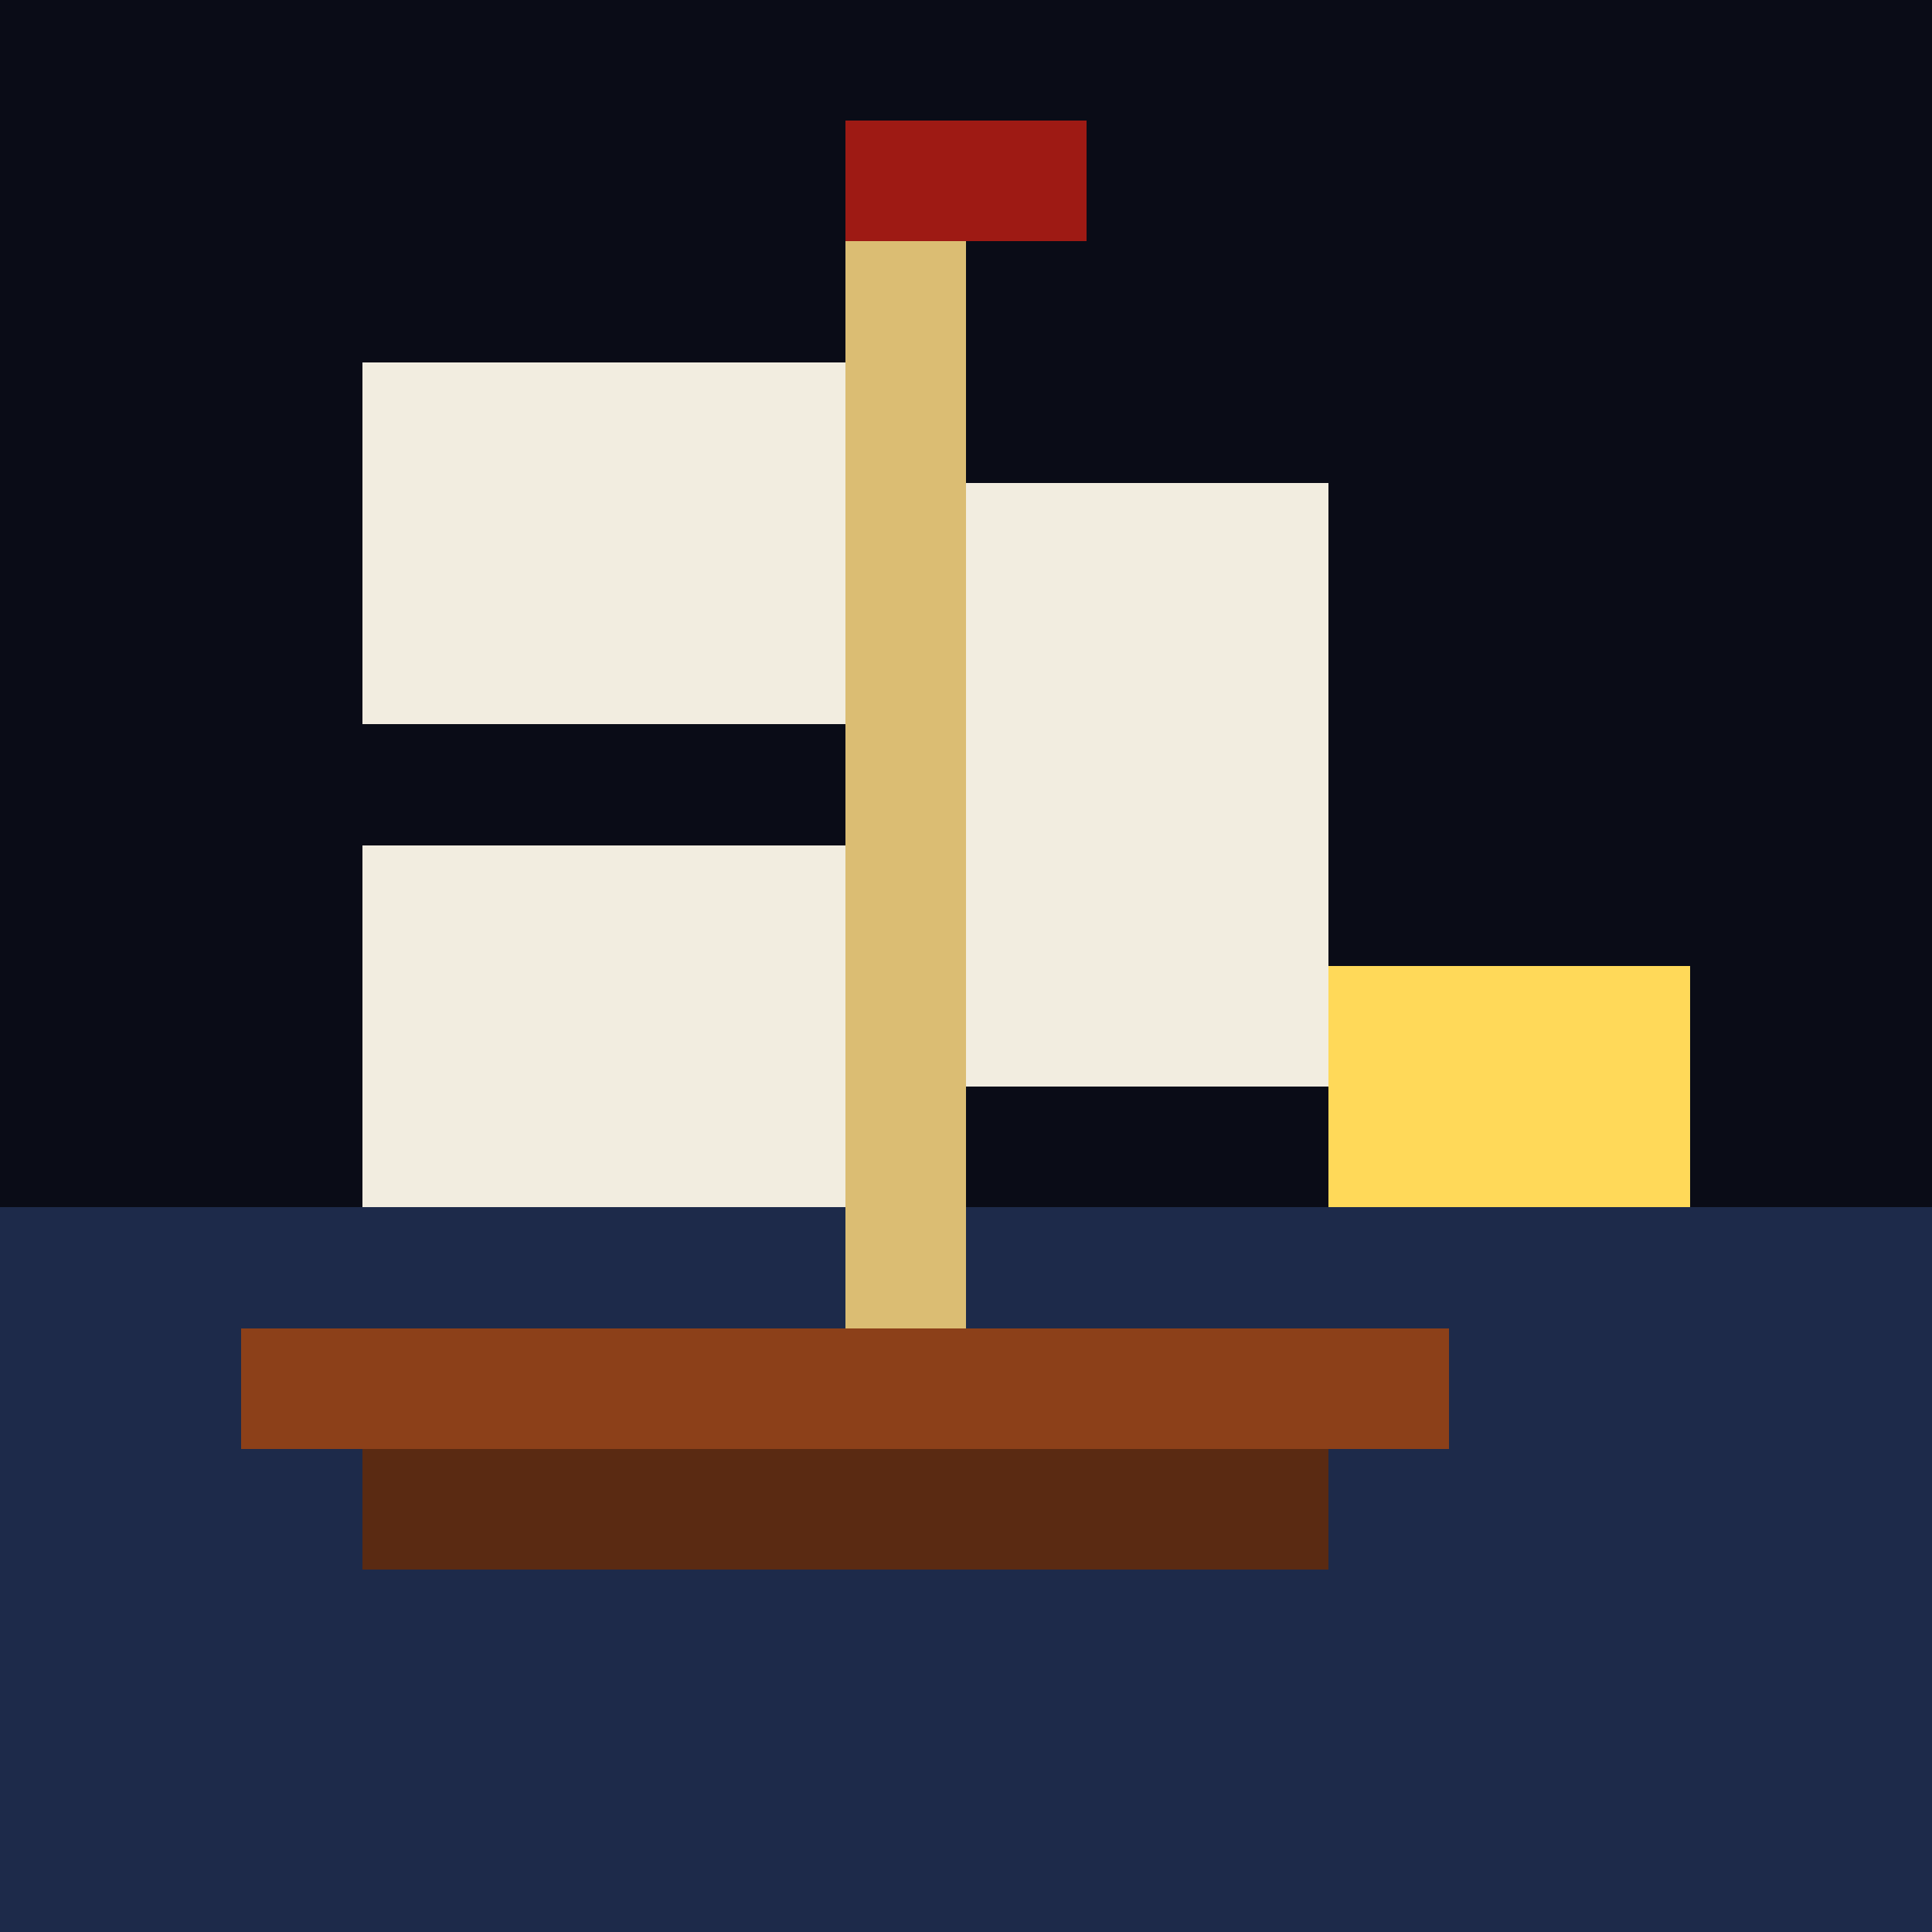
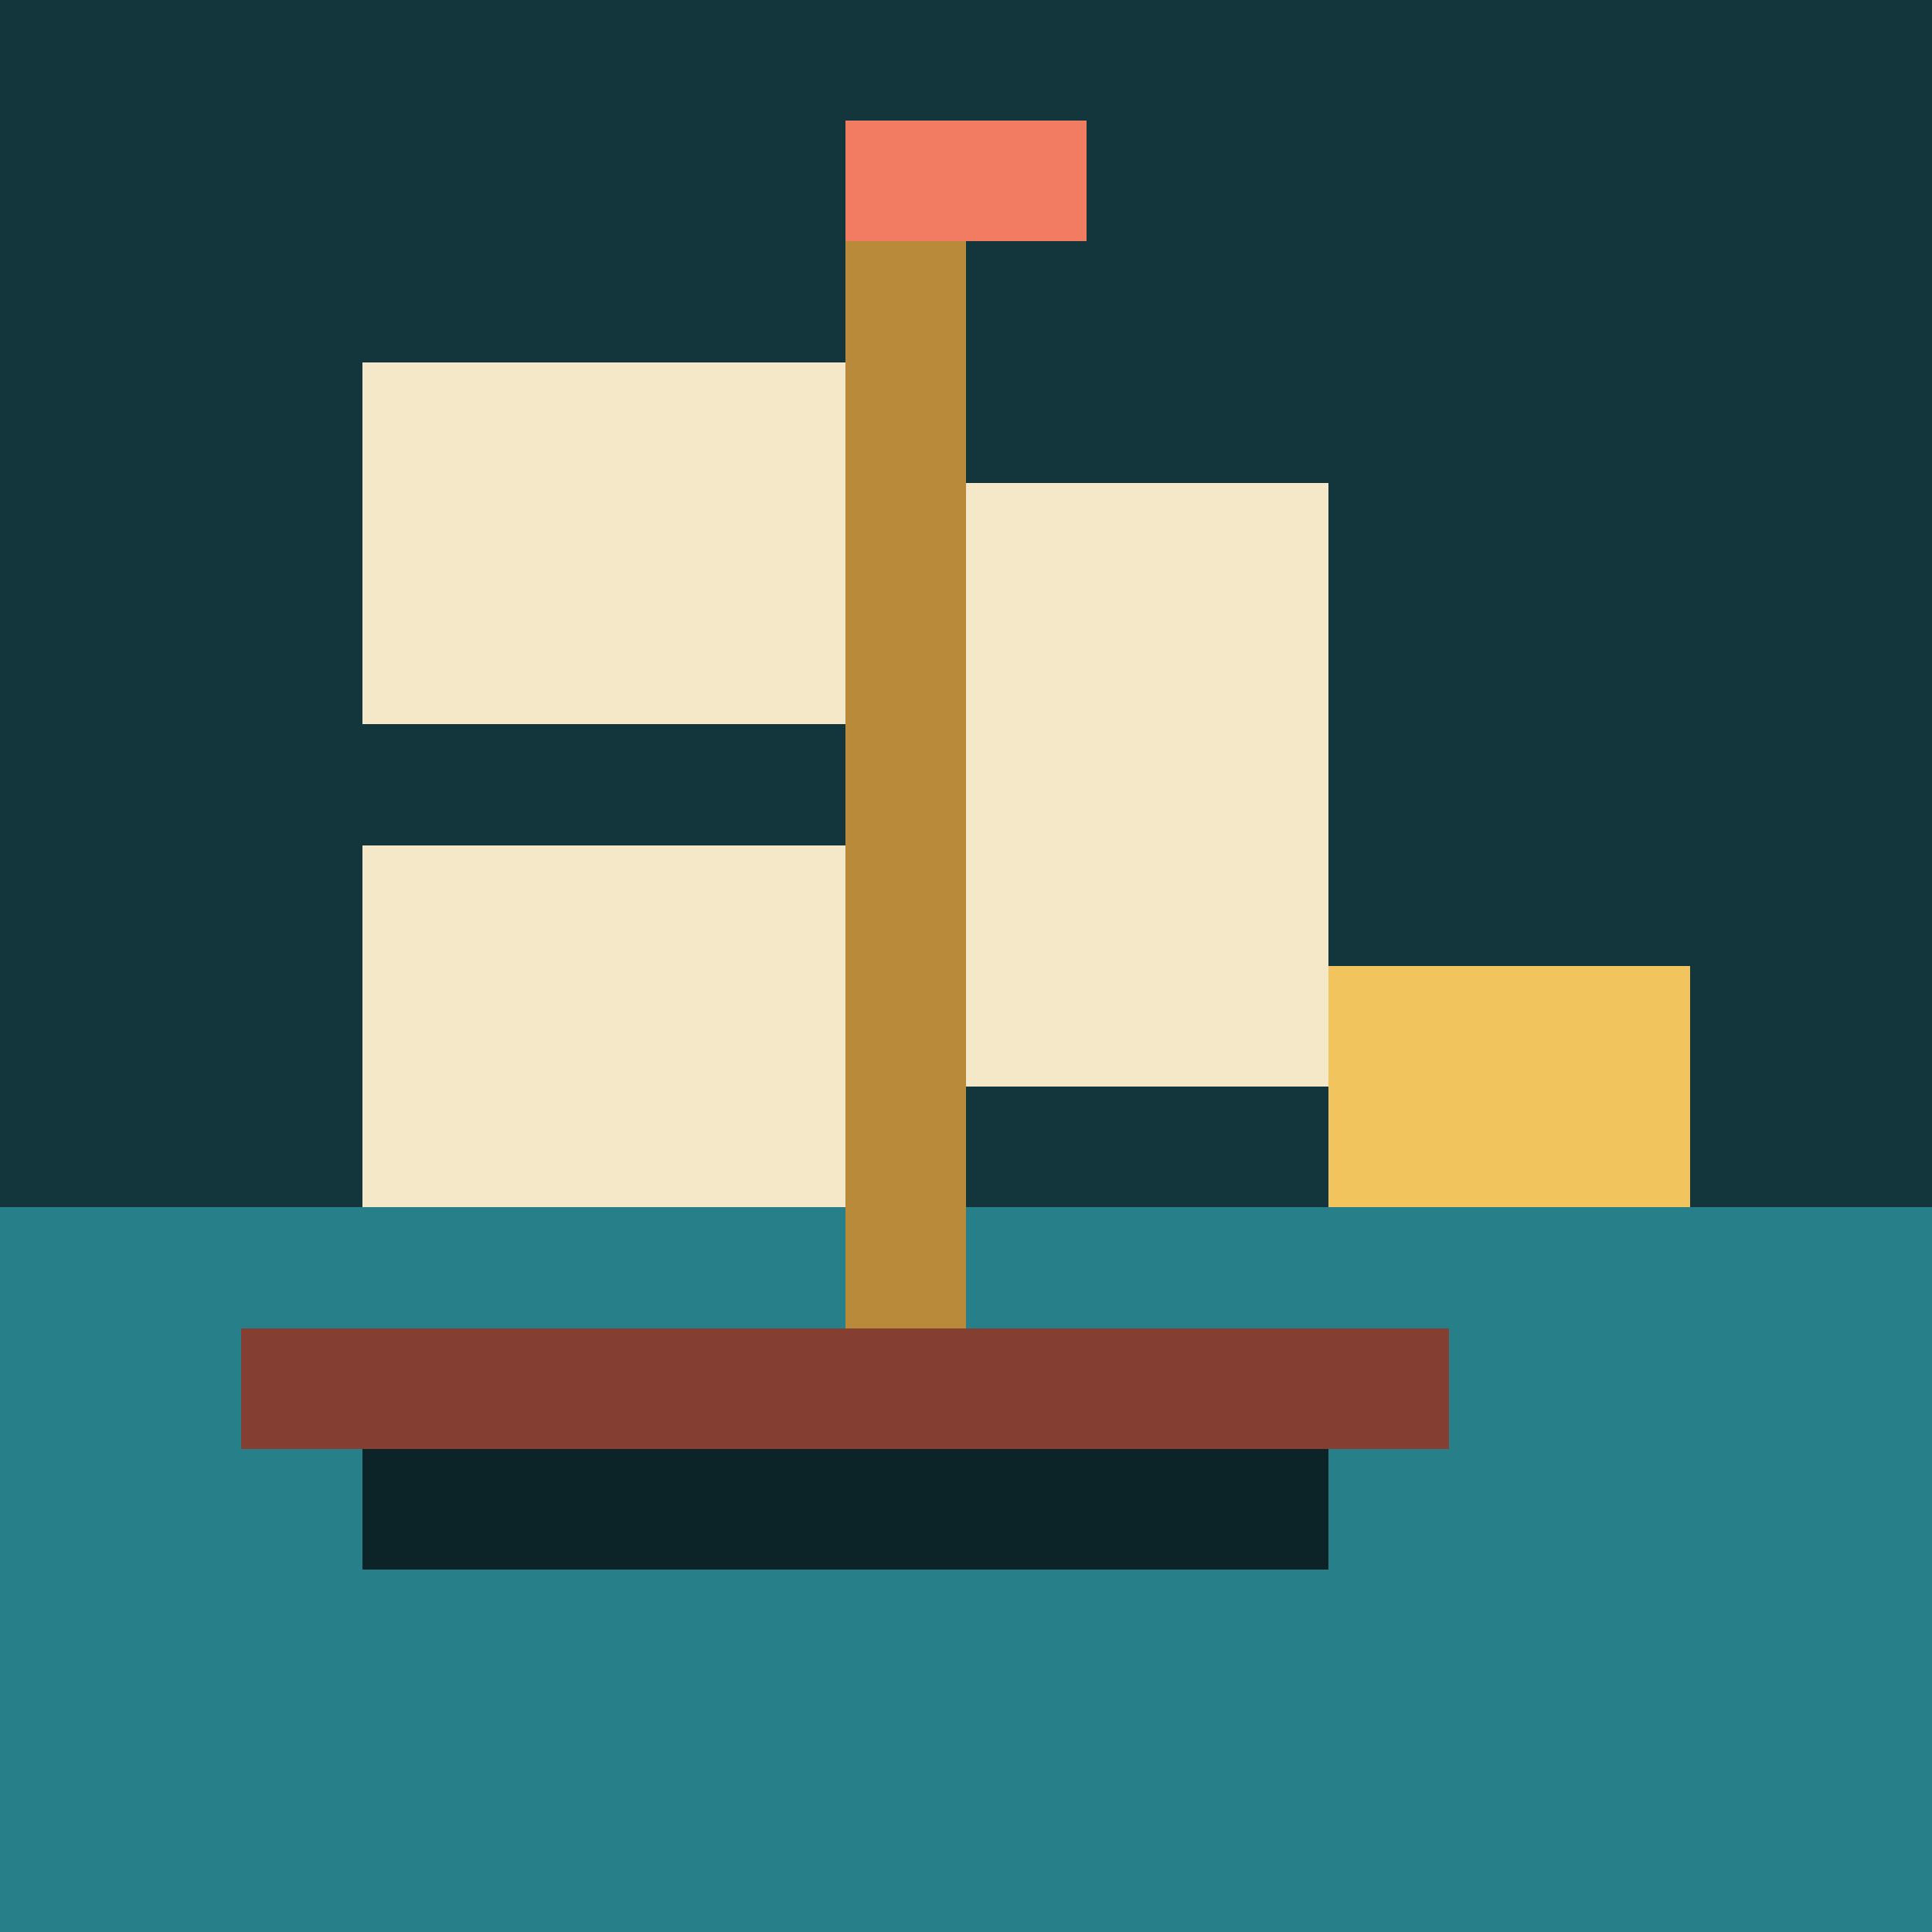
<svg xmlns="http://www.w3.org/2000/svg" viewBox="0 0 16 16" shape-rendering="crispEdges">
-   <rect width="16" height="16" fill="#0a0c17" />
-   <rect y="10" width="16" height="6" fill="#1d2a4a" />
-   <rect x="11" y="8" width="3" height="2" fill="#ffd959" />
-   <rect x="7" y="2" width="1" height="9" fill="#dbbd73" />
-   <rect x="3" y="3" width="4" height="3" fill="#f2ede0" />
-   <rect x="3" y="7" width="4" height="3" fill="#f2ede0" />
-   <rect x="8" y="4" width="3" height="5" fill="#f2ede0" />
-   <rect x="2" y="11" width="10" height="1" fill="#8c4019" />
-   <rect x="3" y="12" width="8" height="1" fill="#5a2a12" />
-   <rect x="7" y="1" width="2" height="1" fill="#9e1a14" />
+   <rect width="16" height="16" fill="#12363c" />
+   <rect y="10" width="16" height="6" fill="#277f89" />
+   <rect x="11" y="8" width="3" height="2" fill="#f2c45e" />
+   <rect x="7" y="2" width="1" height="9" fill="#b88a3a" />
+   <rect x="3" y="3" width="4" height="3" fill="#f5e8c8" />
+   <rect x="3" y="7" width="4" height="3" fill="#f5e8c8" />
+   <rect x="8" y="4" width="3" height="5" fill="#f5e8c8" />
+   <rect x="2" y="11" width="10" height="1" fill="#853f32" />
+   <rect x="3" y="12" width="8" height="1" fill="#0c2427" />
+   <rect x="7" y="1" width="2" height="1" fill="#f17c62" />
</svg>
